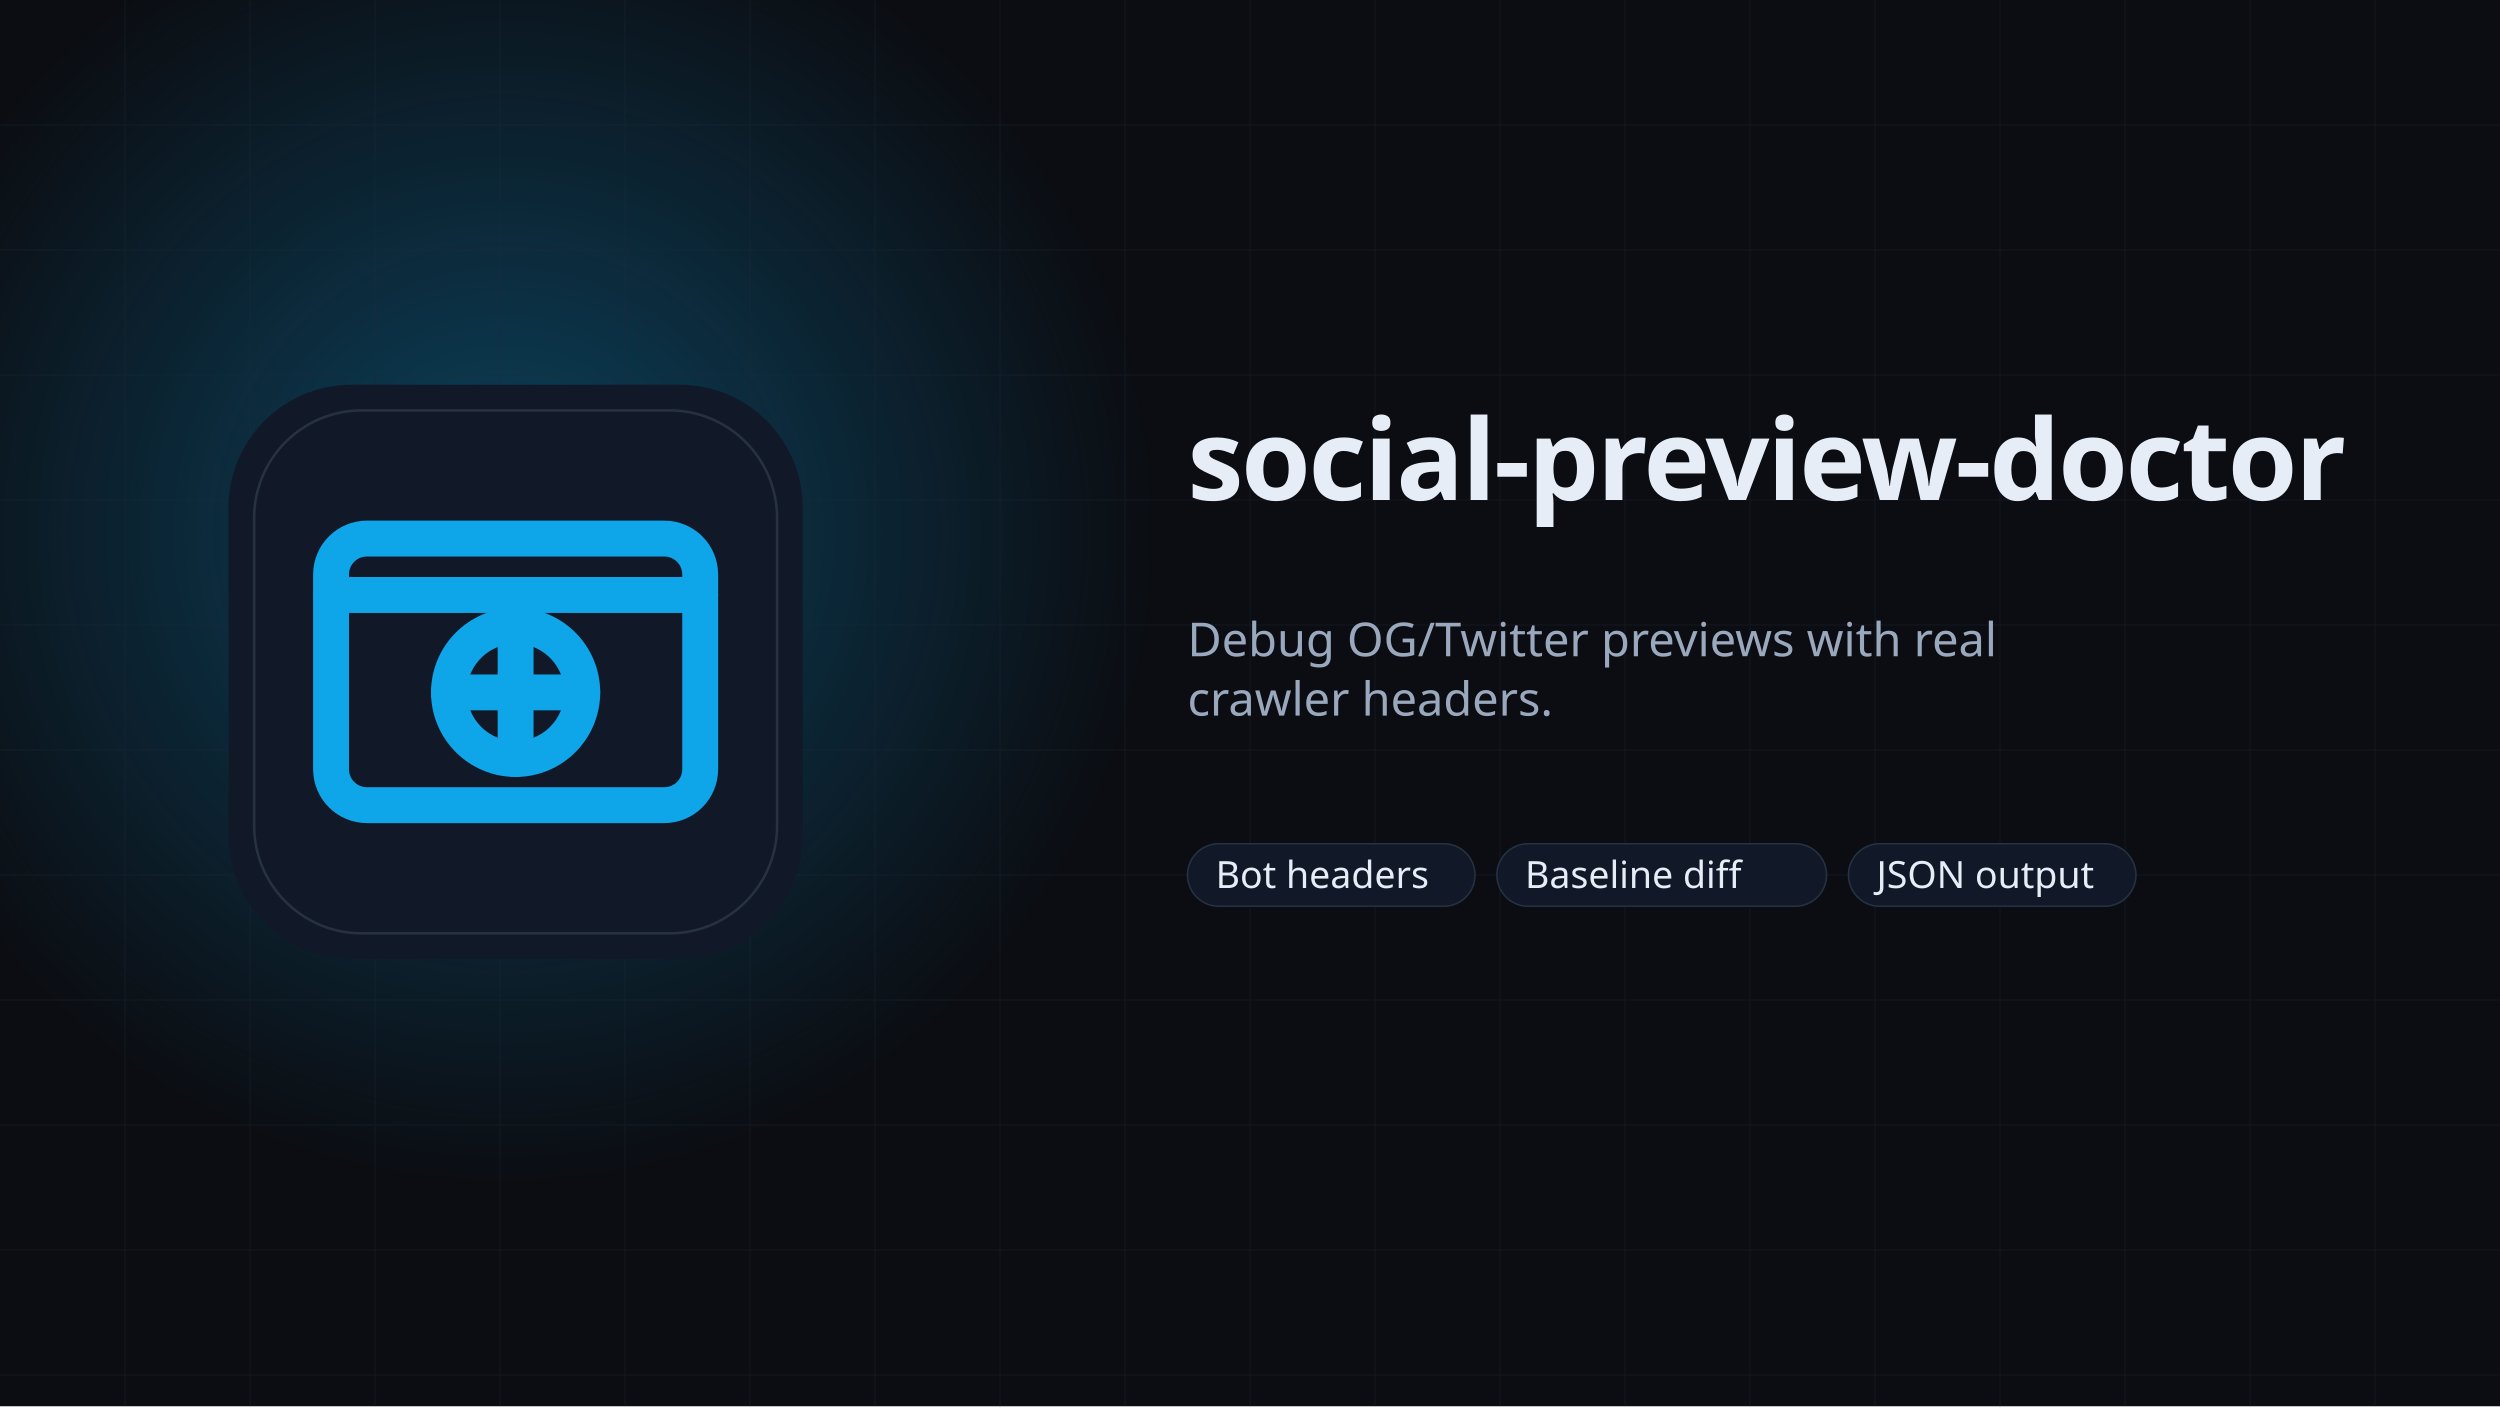
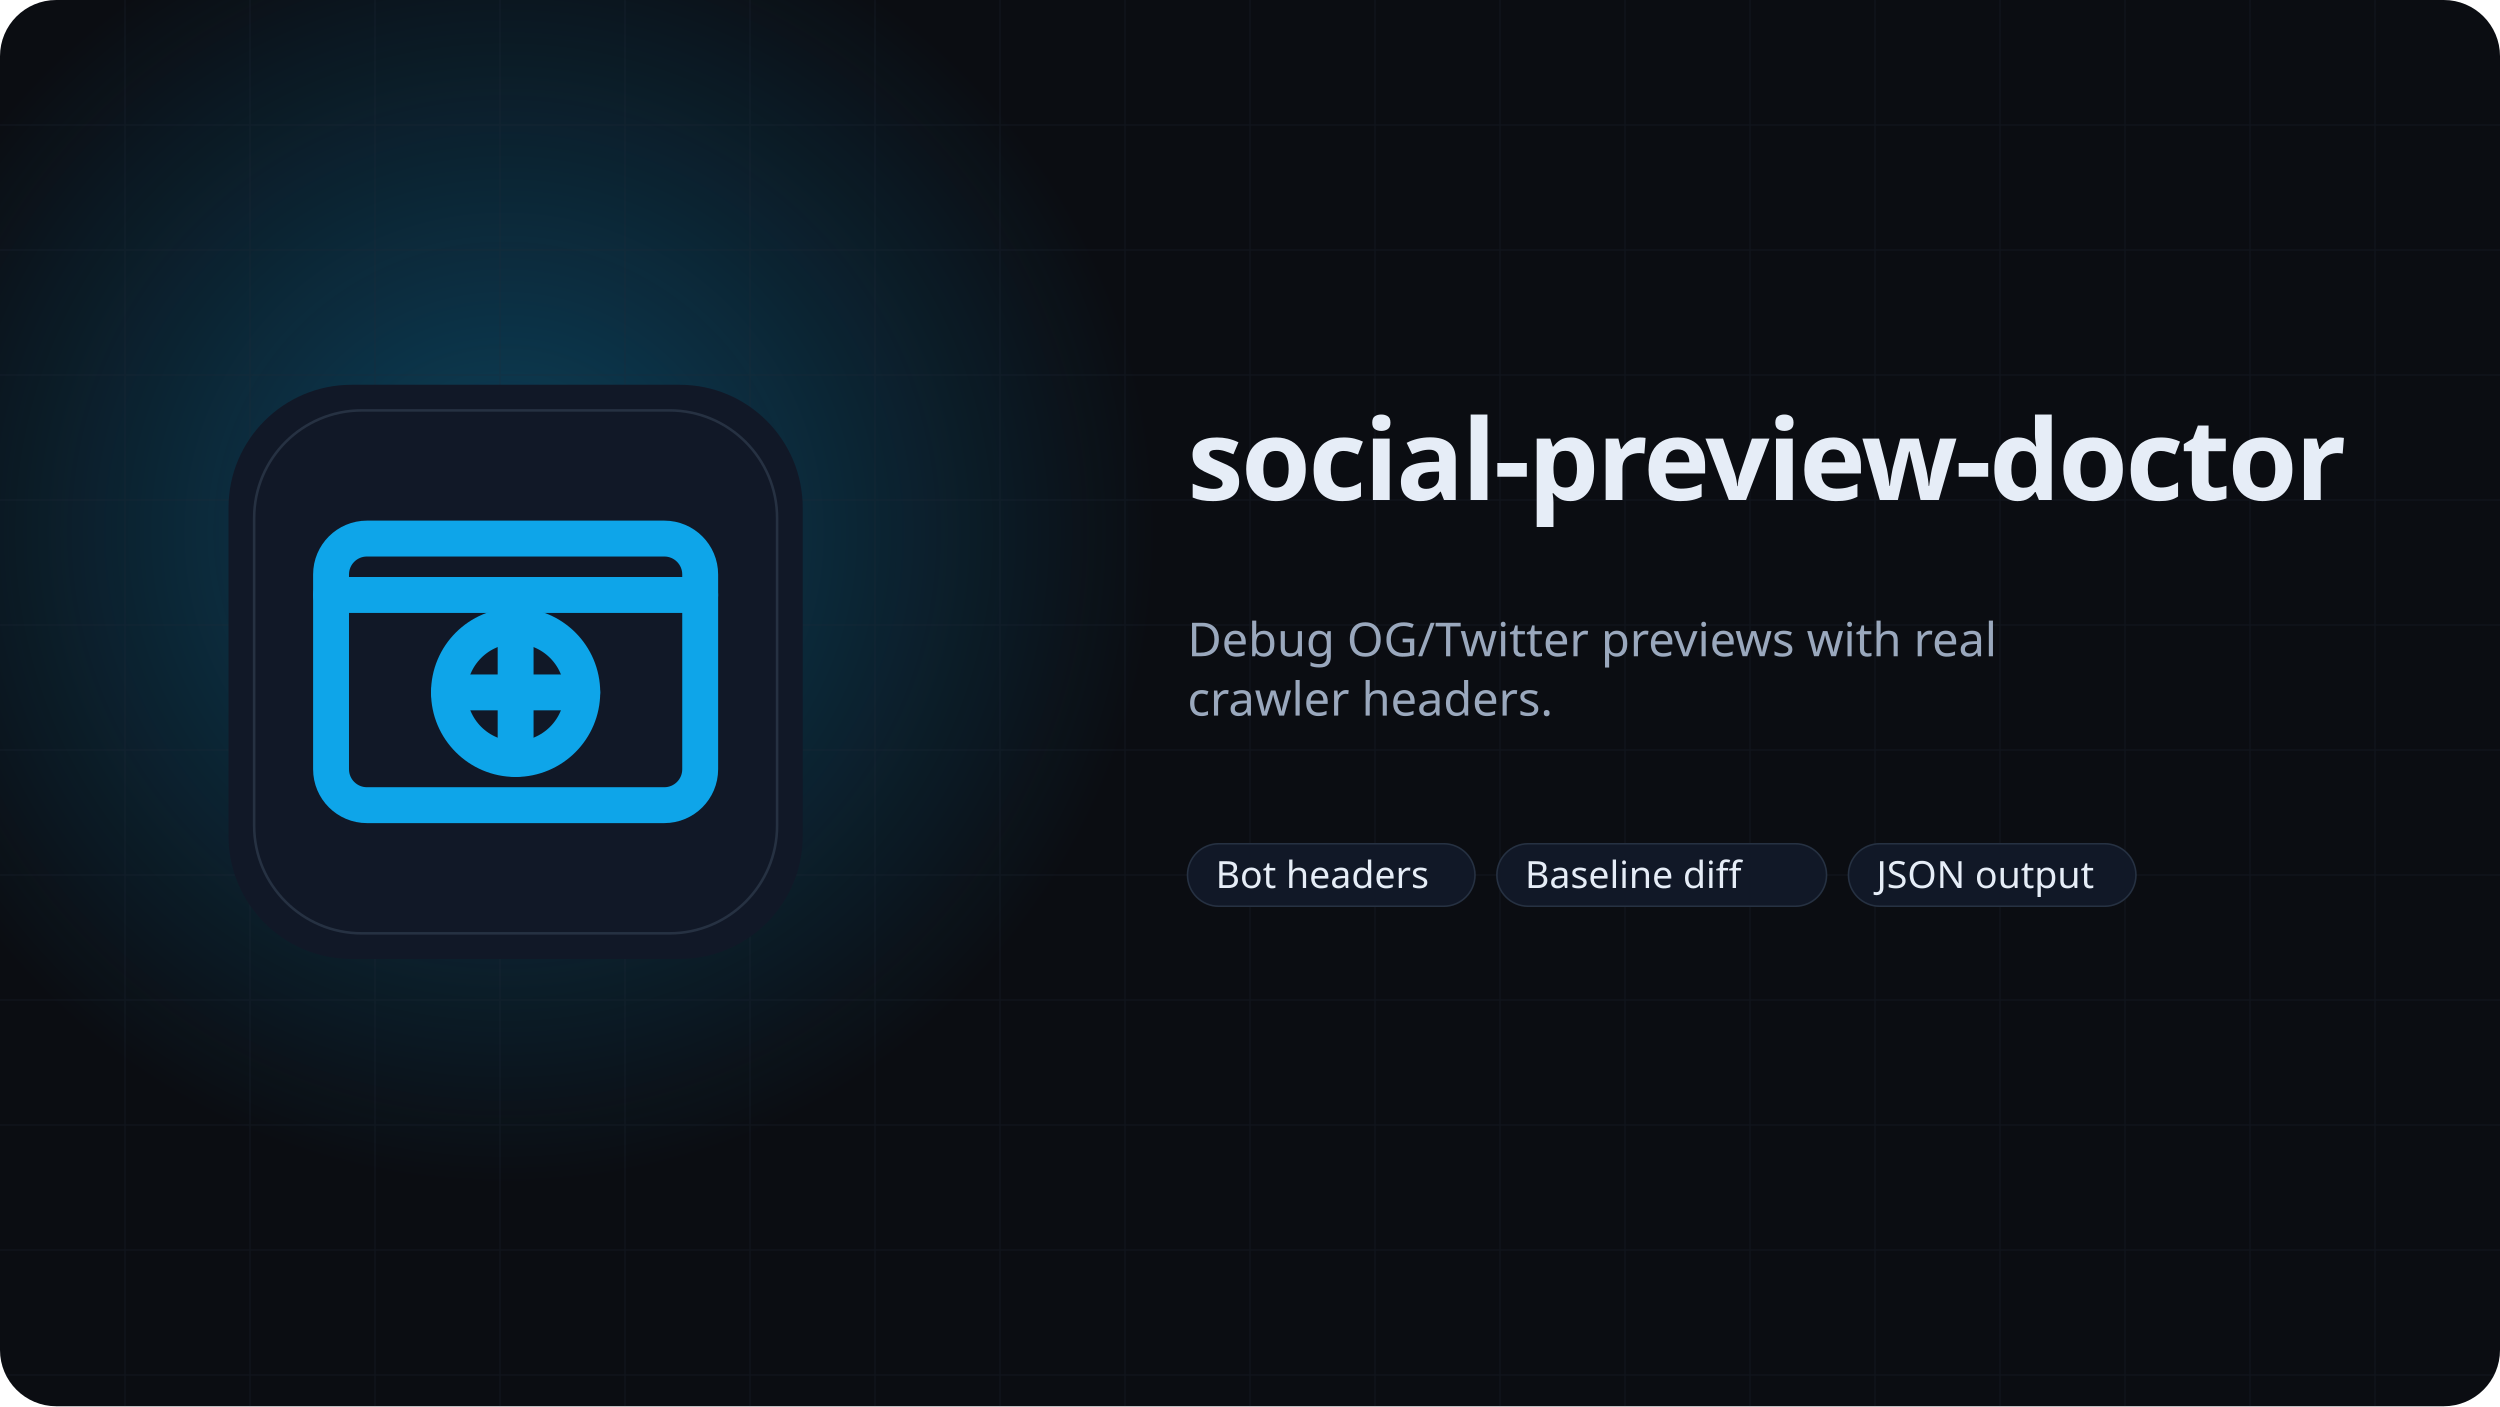
<svg xmlns="http://www.w3.org/2000/svg" width="1600" height="900" fill="none" style="color-scheme:light dark" viewBox="0 0 1600 900">
  <style>text{font-family:"Space Grotesk","Sora","IBM Plex Sans",sans-serif}</style>
  <defs>
    <radialGradient id="glow" cx="0" cy="0" r="1" gradientTransform="rotate(45 -250.416 556.274)scale(420)" gradientUnits="userSpaceOnUse">
      <stop stop-color="#0EA5E9" stop-opacity=".35" />
      <stop offset="1" stop-color="#0EA5E9" stop-opacity="0" />
    </radialGradient>
+     <clipPath id="heroClip">
+       <rect width="1600" height="900" rx="36" />
+     </clipPath>
  </defs>
-   <path fill="#0B0D12" d="M0 0h1600v900H0z" />
-   <path fill="url(#glow)" d="M0 0h1600v900H0z" />
-   <path stroke="#1F2A37" d="M80 0v900M160 0v900M240 0v900M320 0v900M400 0v900M480 0v900M560 0v900M640 0v900M720 0v900M800 0v900M880 0v900M960 0v900m80-900v900m80-900v900m80-900v900m80-900v900m80-900v900m80-900v900m80-900v900M0 80h1600M0 160h1600M0 240h1600M0 320h1600M0 400h1600M0 480h1600M0 560h1600M0 640h1600M0 720h1600M0 800h1600M0 880h1600" opacity=".25" />
-   <g transform="translate(120 220)scale(.8203)">
-     <rect width="448" height="448" x="32" y="32" fill="#111827" rx="96" />
-     <rect width="408" height="408" x="52" y="52" stroke="#263142" stroke-width="2" rx="84" />
-     <rect width="288" height="208" x="112" y="152" stroke="#0EA5E9" stroke-width="28" rx="28" />
-     <path stroke="#0EA5E9" stroke-linecap="round" stroke-width="28" d="M112 196h288" />
-     <circle cx="256" cy="272" r="52" stroke="#0EA5E9" stroke-width="28" />
-     <path stroke="#0EA5E9" stroke-linecap="round" stroke-width="28" d="M256 220v104m-52-52h104" />
-   </g>
-   <text x="760" y="320" fill="#E6EDF7" font-size="72" font-weight="700" letter-spacing="-.02em">social-preview-doctor</text>
-   <text x="760" y="420" fill="#9AA8BD" font-size="30">Debug OG/Twitter previews with real</text>
-   <text x="760" y="458" fill="#9AA8BD" font-size="30">crawler headers.</text>
-   <g transform="translate(760 540)">
-     <rect width="184" height="40" fill="#111827" stroke="#263142" rx="20" />
-     <text x="18" y="20" fill="#E6EDF7" dominant-baseline="middle" font-size="24">Bot headers</text>
-   </g>
-   <g transform="translate(958 540)">
-     <rect width="211" height="40" fill="#111827" stroke="#263142" rx="20" />
-     <text x="18" y="20" fill="#E6EDF7" dominant-baseline="middle" font-size="24">Baseline diff</text>
-   </g>
-   <g transform="translate(1183 540)">
-     <rect width="184" height="40" fill="#111827" stroke="#263142" rx="20" />
-     <text x="18" y="20" fill="#E6EDF7" dominant-baseline="middle" font-size="24">JSON output</text>
+   <g clip-path="url(#heroClip)">
+     <path fill="#0B0D12" d="M0 0h1600v900H0z" />
+     <path fill="url(#glow)" d="M0 0h1600v900H0z" />
+     <path stroke="#1F2A37" d="M80 0v900M160 0v900M240 0v900M320 0v900M400 0v900M480 0v900M560 0v900M640 0v900M720 0v900M800 0v900M880 0v900M960 0v900m80-900v900m80-900v900m80-900v900m80-900v900m80-900v900m80-900v900m80-900v900M0 80h1600M0 160h1600M0 240h1600M0 320h1600M0 400h1600M0 480h1600M0 560h1600M0 640h1600M0 720h1600M0 800h1600M0 880h1600" opacity=".25" />
+     <g transform="translate(120 220)scale(.8203)">
+       <rect width="448" height="448" x="32" y="32" fill="#111827" rx="96" />
+       <rect width="408" height="408" x="52" y="52" stroke="#263142" stroke-width="2" rx="84" />
+       <rect width="288" height="208" x="112" y="152" stroke="#0EA5E9" stroke-width="28" rx="28" />
+       <path stroke="#0EA5E9" stroke-linecap="round" stroke-width="28" d="M112 196h288" />
+       <circle cx="256" cy="272" r="52" stroke="#0EA5E9" stroke-width="28" />
+       <path stroke="#0EA5E9" stroke-linecap="round" stroke-width="28" d="M256 220v104m-52-52h104" />
+     </g>
+     <text x="760" y="320" fill="#E6EDF7" font-size="72" font-weight="700" letter-spacing="-.02em">social-preview-doctor</text>
+     <text x="760" y="420" fill="#9AA8BD" font-size="30">Debug OG/Twitter previews with real</text>
+     <text x="760" y="458" fill="#9AA8BD" font-size="30">crawler headers.</text>
+     <g transform="translate(760 540)">
+       <rect width="184" height="40" fill="#111827" stroke="#263142" rx="20" />
+       <text x="18" y="20" fill="#E6EDF7" dominant-baseline="middle" font-size="24">Bot headers</text>
+     </g>
+     <g transform="translate(958 540)">
+       <rect width="211" height="40" fill="#111827" stroke="#263142" rx="20" />
+       <text x="18" y="20" fill="#E6EDF7" dominant-baseline="middle" font-size="24">Baseline diff</text>
+     </g>
+     <g transform="translate(1183 540)">
+       <rect width="184" height="40" fill="#111827" stroke="#263142" rx="20" />
+       <text x="18" y="20" fill="#E6EDF7" dominant-baseline="middle" font-size="24">JSON output</text>
+     </g>
  </g>
</svg>
